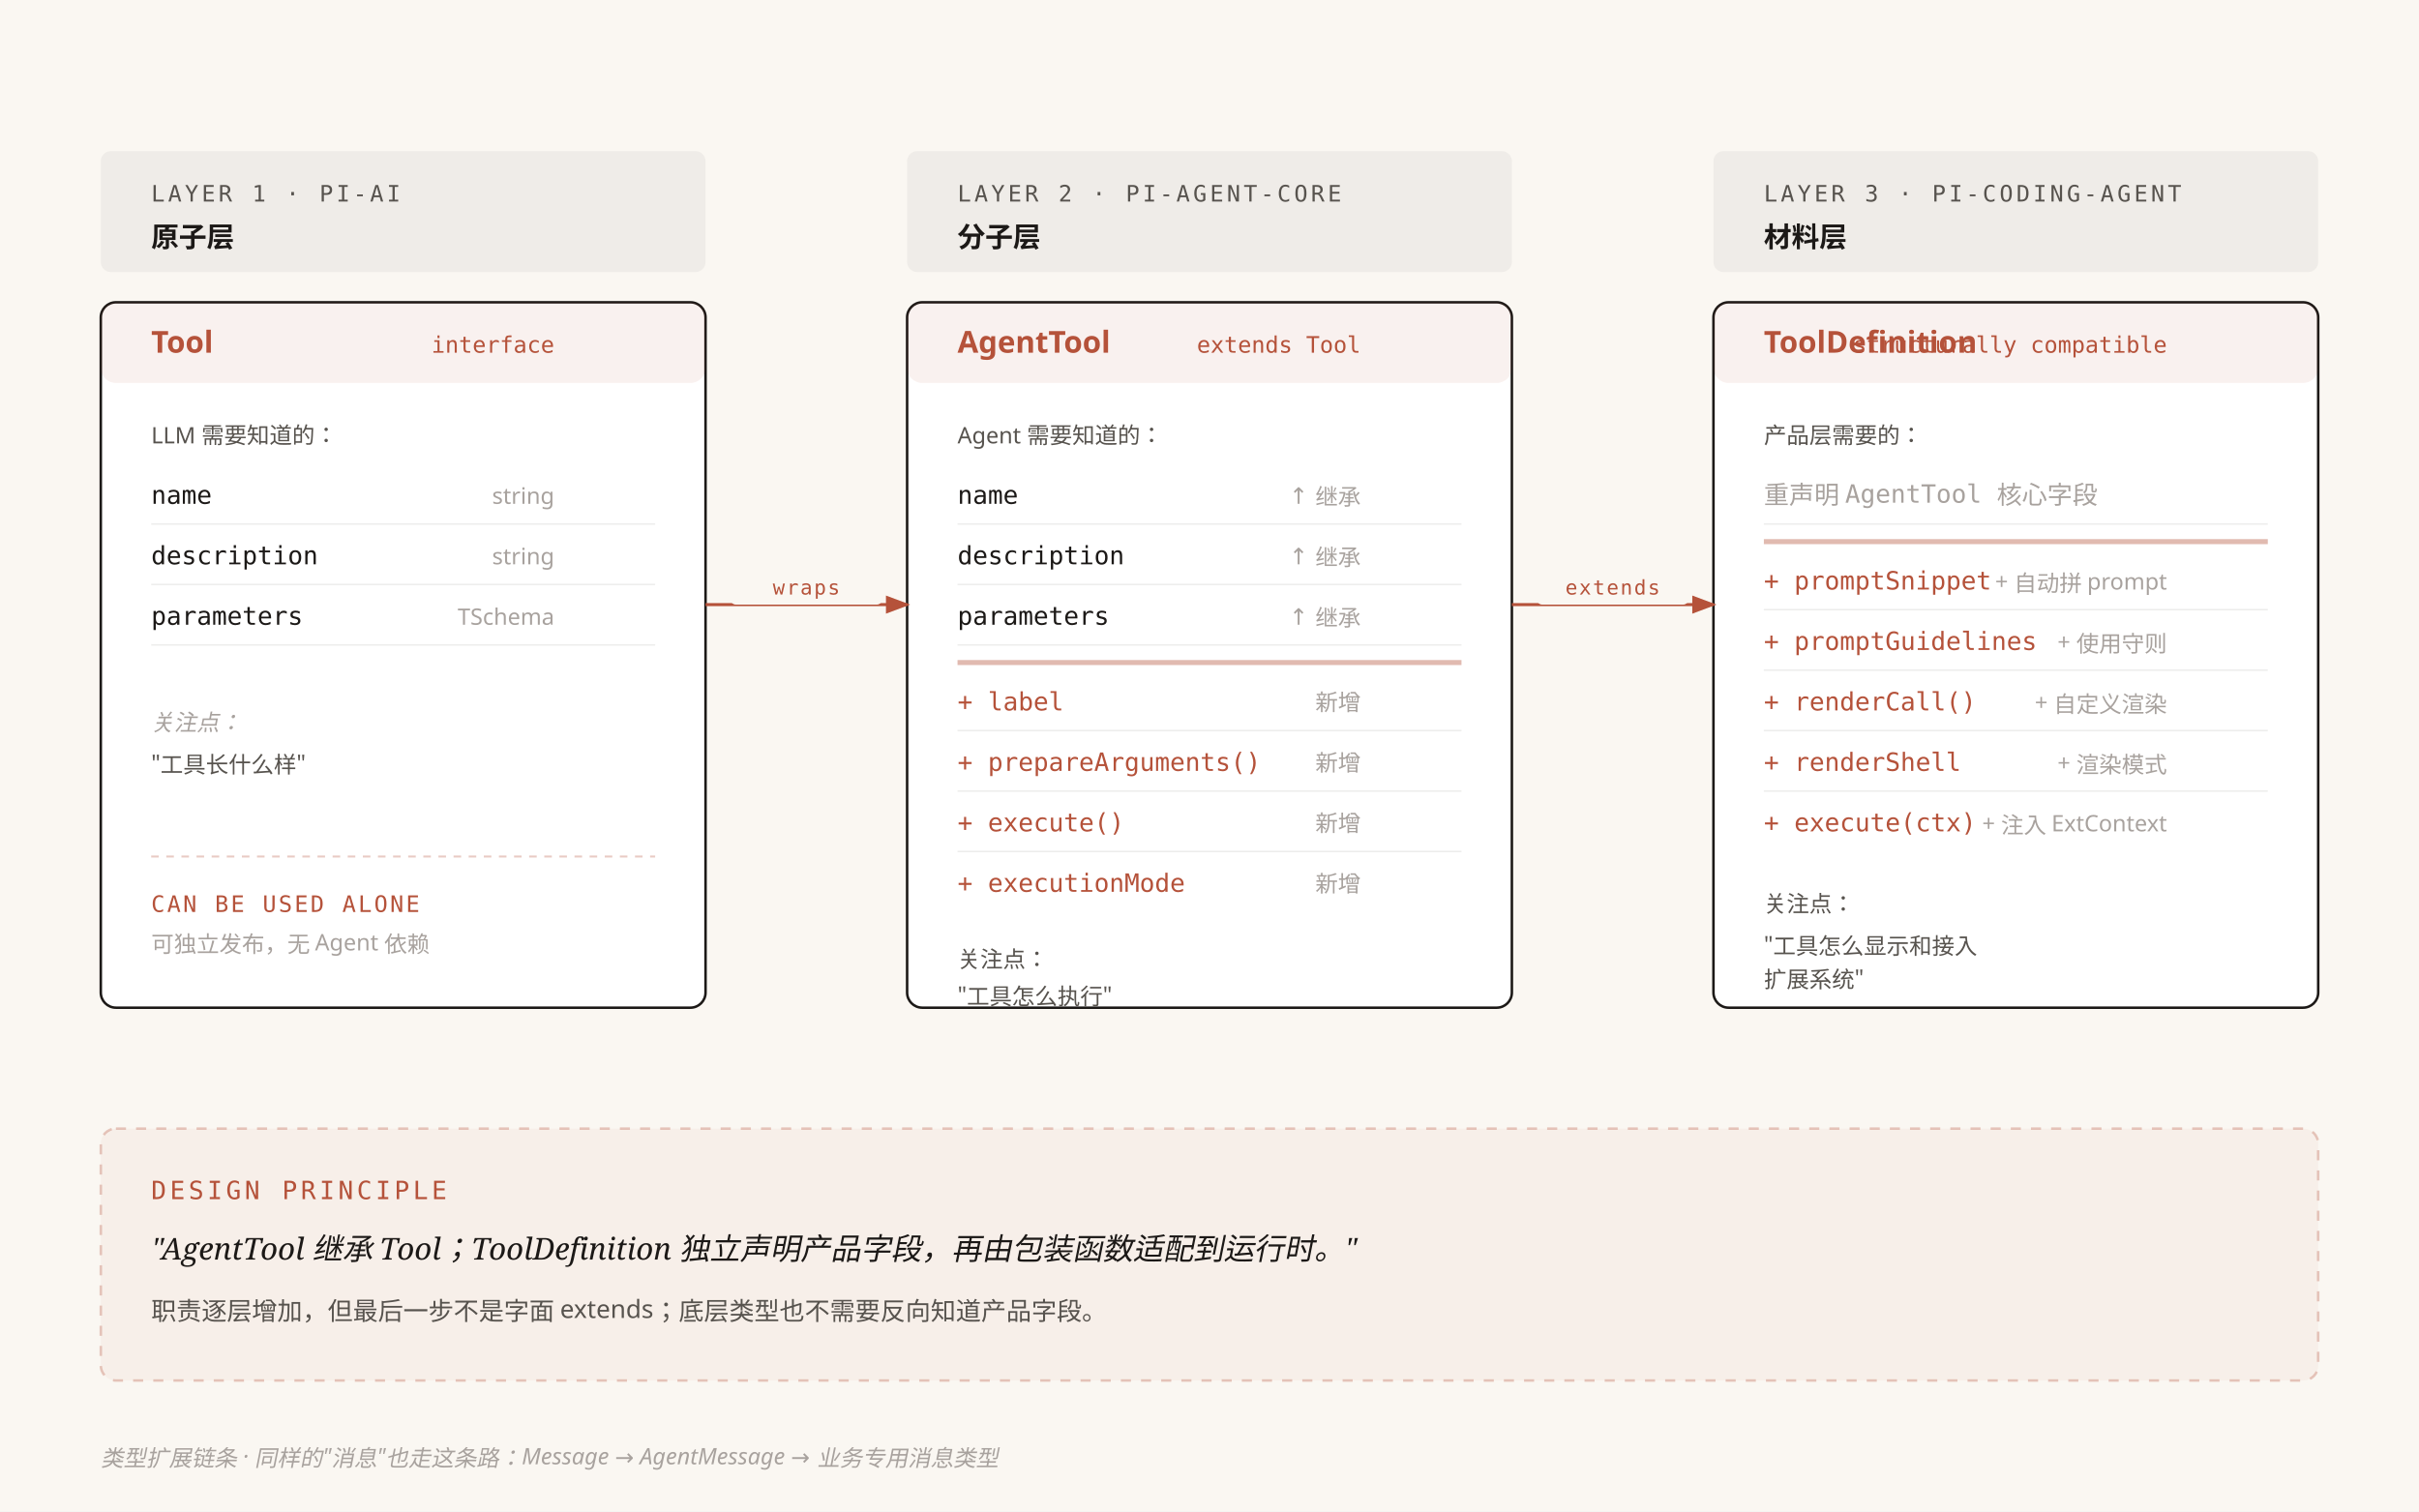
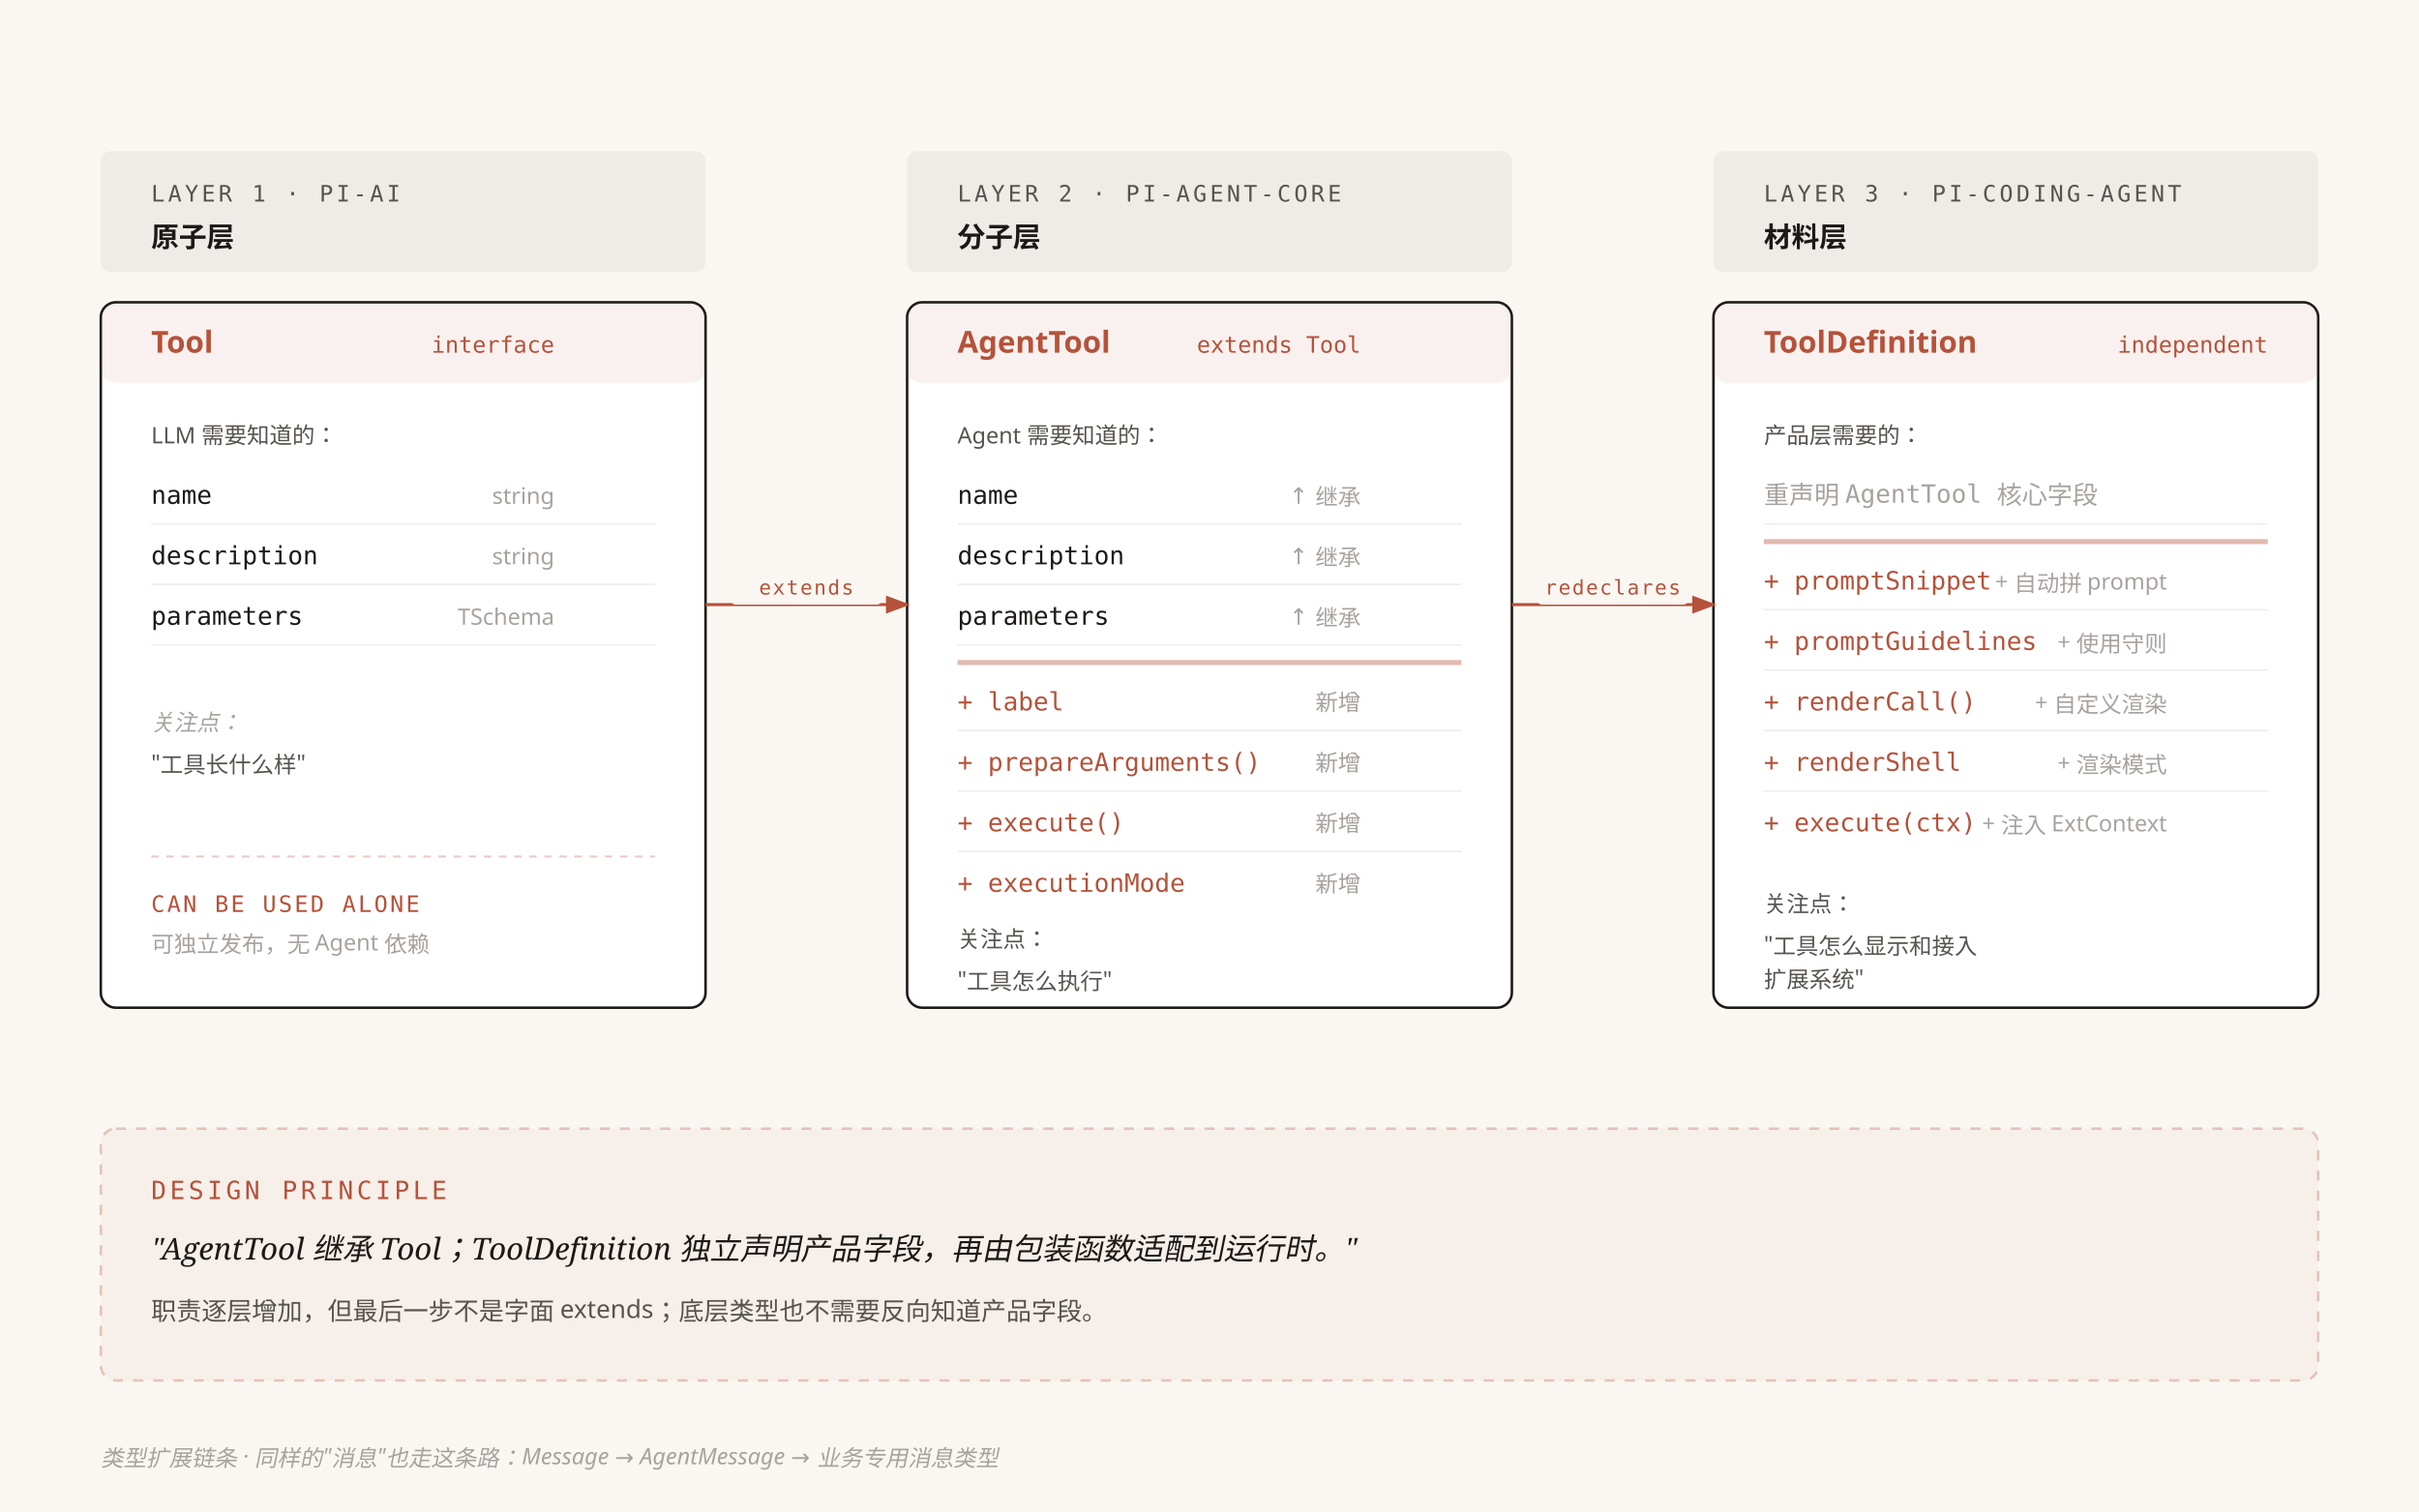
<svg xmlns="http://www.w3.org/2000/svg" viewBox="0 0 960 600">
  <defs>
    <marker id="arrow" markerWidth="8" markerHeight="6" refX="7" refY="3" orient="auto">
      <polygon points="0 0, 8 3, 0 6" fill="#57534e" />
    </marker>
    <marker id="arrow-accent" markerWidth="8" markerHeight="6" refX="7" refY="3" orient="auto">
      <polygon points="0 0, 8 3, 0 6" fill="#b5523a" />
    </marker>
  </defs>
  <rect width="960" height="600" fill="#faf7f2" />
  <g>
    <rect x="40" y="60" width="240" height="48" rx="4" fill="rgba(28,25,23,0.05)" />
    <text x="60" y="80" fill="#57534e" font-size="9" font-family="'Geist Mono', monospace" letter-spacing="0.14em">LAYER 1 · PI-AI</text>
    <text x="60" y="98" fill="#1c1917" font-size="11" font-weight="600" font-family="'Geist', sans-serif">原子层</text>
    <rect x="40" y="120" width="240" height="280" rx="6" fill="#ffffff" stroke="#1c1917" stroke-width="1" />
    <rect x="40" y="120" width="240" height="32" rx="6" fill="rgba(181,82,58,0.08)" />
    <text x="60" y="140" fill="#b5523a" font-size="12" font-weight="600" font-family="'Geist', sans-serif">Tool</text>
    <text x="220" y="140" fill="#b5523a" font-size="9" font-family="'Geist Mono', monospace" text-anchor="end">interface</text>
    <text x="60" y="176" fill="#57534e" font-size="9" font-family="'Geist', sans-serif">LLM 需要知道的：</text>
    <text x="60" y="200" fill="#1c1917" font-size="10" font-family="'Geist Mono', monospace">name</text>
    <text x="220" y="200" fill="#a8a29e" font-size="9" font-family="'Geist', sans-serif" text-anchor="end">string</text>
    <line x1="60" y1="208" x2="260" y2="208" stroke="rgba(28,25,23,0.08)" stroke-width="0.6" />
    <text x="60" y="224" fill="#1c1917" font-size="10" font-family="'Geist Mono', monospace">description</text>
    <text x="220" y="224" fill="#a8a29e" font-size="9" font-family="'Geist', sans-serif" text-anchor="end">string</text>
    <line x1="60" y1="232" x2="260" y2="232" stroke="rgba(28,25,23,0.08)" stroke-width="0.6" />
    <text x="60" y="248" fill="#1c1917" font-size="10" font-family="'Geist Mono', monospace">parameters</text>
    <text x="220" y="248" fill="#a8a29e" font-size="9" font-family="'Geist', sans-serif" text-anchor="end">TSchema</text>
    <line x1="60" y1="256" x2="260" y2="256" stroke="rgba(28,25,23,0.08)" stroke-width="0.6" />
    <text x="60" y="290" fill="#a8a29e" font-size="9" font-family="'Geist', sans-serif" font-style="italic">关注点：</text>
    <text x="60" y="306" fill="#57534e" font-size="9" font-family="'Geist', sans-serif">"工具长什么样"</text>
    <line x1="60" y1="340" x2="260" y2="340" stroke="rgba(181,82,58,0.30)" stroke-width="0.8" stroke-dasharray="3,3" />
    <text x="60" y="362" fill="#b5523a" font-size="9" font-family="'Geist Mono', monospace" letter-spacing="0.10em">CAN BE USED ALONE</text>
    <text x="60" y="378" fill="#a8a29e" font-size="9" font-family="'Geist', sans-serif">可独立发布，无 Agent 依赖</text>
  </g>
  <g>
    <rect x="360" y="60" width="240" height="48" rx="4" fill="rgba(28,25,23,0.05)" />
    <text x="380" y="80" fill="#57534e" font-size="9" font-family="'Geist Mono', monospace" letter-spacing="0.14em">LAYER 2 · PI-AGENT-CORE</text>
    <text x="380" y="98" fill="#1c1917" font-size="11" font-weight="600" font-family="'Geist', sans-serif">分子层</text>
    <rect x="360" y="120" width="240" height="280" rx="6" fill="#ffffff" stroke="#1c1917" stroke-width="1" />
    <rect x="360" y="120" width="240" height="32" rx="6" fill="rgba(181,82,58,0.08)" />
    <text x="380" y="140" fill="#b5523a" font-size="12" font-weight="600" font-family="'Geist', sans-serif">AgentTool</text>
    <text x="540" y="140" fill="#b5523a" font-size="9" font-family="'Geist Mono', monospace" text-anchor="end">extends Tool</text>
    <text x="380" y="176" fill="#57534e" font-size="9" font-family="'Geist', sans-serif">Agent 需要知道的：</text>
    <text x="380" y="200" fill="#1c1917" font-size="10" font-family="'Geist Mono', monospace">name</text>
    <text x="540" y="200" fill="#a8a29e" font-size="9" font-family="'Geist', sans-serif" text-anchor="end">↑ 继承</text>
    <line x1="380" y1="208" x2="580" y2="208" stroke="rgba(28,25,23,0.08)" stroke-width="0.6" />
    <text x="380" y="224" fill="#1c1917" font-size="10" font-family="'Geist Mono', monospace">description</text>
    <text x="540" y="224" fill="#a8a29e" font-size="9" font-family="'Geist', sans-serif" text-anchor="end">↑ 继承</text>
    <line x1="380" y1="232" x2="580" y2="232" stroke="rgba(28,25,23,0.08)" stroke-width="0.6" />
    <text x="380" y="248" fill="#1c1917" font-size="10" font-family="'Geist Mono', monospace">parameters</text>
    <text x="540" y="248" fill="#a8a29e" font-size="9" font-family="'Geist', sans-serif" text-anchor="end">↑ 继承</text>
    <line x1="380" y1="256" x2="580" y2="256" stroke="rgba(28,25,23,0.08)" stroke-width="0.6" />
    <rect x="380" y="262" width="200" height="2" fill="#b5523a" opacity="0.4" />
    <text x="380" y="282" fill="#b5523a" font-size="10" font-family="'Geist Mono', monospace">+ label</text>
    <text x="540" y="282" fill="#a8a29e" font-size="9" font-family="'Geist', sans-serif" text-anchor="end">新增</text>
    <line x1="380" y1="290" x2="580" y2="290" stroke="rgba(28,25,23,0.08)" stroke-width="0.6" />
    <text x="380" y="306" fill="#b5523a" font-size="10" font-family="'Geist Mono', monospace">+ prepareArguments()</text>
    <text x="540" y="306" fill="#a8a29e" font-size="9" font-family="'Geist', sans-serif" text-anchor="end">新增</text>
    <line x1="380" y1="314" x2="580" y2="314" stroke="rgba(28,25,23,0.08)" stroke-width="0.6" />
    <text x="380" y="330" fill="#b5523a" font-size="10" font-family="'Geist Mono', monospace">+ execute()</text>
    <text x="540" y="330" fill="#a8a29e" font-size="9" font-family="'Geist', sans-serif" text-anchor="end">新增</text>
    <line x1="380" y1="338" x2="580" y2="338" stroke="rgba(28,25,23,0.08)" stroke-width="0.6" />
    <text x="380" y="354" fill="#b5523a" font-size="10" font-family="'Geist Mono', monospace">+ executionMode</text>
    <text x="540" y="354" fill="#a8a29e" font-size="9" font-family="'Geist', sans-serif" text-anchor="end">新增</text>
-     <text x="380" y="384" fill="#57534e" font-size="9" font-family="'Geist', sans-serif">关注点：</text>
-     <text x="380" y="398" fill="#57534e" font-size="9" font-family="'Geist', sans-serif">"工具怎么执行"</text>
+     <text x="380" y="376" fill="#57534e" font-size="9" font-family="'Geist', sans-serif">关注点：</text>
+     <text x="380" y="392" fill="#57534e" font-size="9" font-family="'Geist', sans-serif">"工具怎么执行"</text>
  </g>
  <g>
    <rect x="680" y="60" width="240" height="48" rx="4" fill="rgba(28,25,23,0.05)" />
    <text x="700" y="80" fill="#57534e" font-size="9" font-family="'Geist Mono', monospace" letter-spacing="0.14em">LAYER 3 · PI-CODING-AGENT</text>
    <text x="700" y="98" fill="#1c1917" font-size="11" font-weight="600" font-family="'Geist', sans-serif">材料层</text>
    <rect x="680" y="120" width="240" height="280" rx="6" fill="#ffffff" stroke="#1c1917" stroke-width="1" />
    <rect x="680" y="120" width="240" height="32" rx="6" fill="rgba(181,82,58,0.08)" />
    <text x="700" y="140" fill="#b5523a" font-size="12" font-weight="600" font-family="'Geist', sans-serif">ToolDefinition</text>
-     <text x="860" y="140" fill="#b5523a" font-size="9" font-family="'Geist Mono', monospace" text-anchor="end">structurally compatible</text>
+     <text x="900" y="140" fill="#b5523a" font-size="9" font-family="'Geist Mono', monospace" text-anchor="end">independent</text>
    <text x="700" y="176" fill="#57534e" font-size="9" font-family="'Geist', sans-serif">产品层需要的：</text>
    <text x="700" y="200" fill="#a8a29e" font-size="10" font-family="'Geist Mono', monospace">重声明 AgentTool 核心字段</text>
    <line x1="700" y1="208" x2="900" y2="208" stroke="rgba(28,25,23,0.08)" stroke-width="0.6" />
    <rect x="700" y="214" width="200" height="2" fill="#b5523a" opacity="0.4" />
    <text x="700" y="234" fill="#b5523a" font-size="10" font-family="'Geist Mono', monospace">+ promptSnippet</text>
    <text x="860" y="234" fill="#a8a29e" font-size="9" font-family="'Geist', sans-serif" text-anchor="end">+ 自动拼 prompt</text>
    <line x1="700" y1="242" x2="900" y2="242" stroke="rgba(28,25,23,0.08)" stroke-width="0.6" />
    <text x="700" y="258" fill="#b5523a" font-size="10" font-family="'Geist Mono', monospace">+ promptGuidelines</text>
    <text x="860" y="258" fill="#a8a29e" font-size="9" font-family="'Geist', sans-serif" text-anchor="end">+ 使用守则</text>
    <line x1="700" y1="266" x2="900" y2="266" stroke="rgba(28,25,23,0.08)" stroke-width="0.6" />
    <text x="700" y="282" fill="#b5523a" font-size="10" font-family="'Geist Mono', monospace">+ renderCall()</text>
    <text x="860" y="282" fill="#a8a29e" font-size="9" font-family="'Geist', sans-serif" text-anchor="end">+ 自定义渲染</text>
    <line x1="700" y1="290" x2="900" y2="290" stroke="rgba(28,25,23,0.08)" stroke-width="0.6" />
    <text x="700" y="306" fill="#b5523a" font-size="10" font-family="'Geist Mono', monospace">+ renderShell</text>
    <text x="860" y="306" fill="#a8a29e" font-size="9" font-family="'Geist', sans-serif" text-anchor="end">+ 渲染模式</text>
    <line x1="700" y1="314" x2="900" y2="314" stroke="rgba(28,25,23,0.08)" stroke-width="0.6" />
    <text x="700" y="330" fill="#b5523a" font-size="10" font-family="'Geist Mono', monospace">+ execute(ctx)</text>
    <text x="860" y="330" fill="#a8a29e" font-size="9" font-family="'Geist', sans-serif" text-anchor="end">+ 注入 ExtContext</text>
    <text x="700" y="362" fill="#57534e" font-size="9" font-family="'Geist', sans-serif">关注点：</text>
    <text x="700" y="378" fill="#57534e" font-size="9" font-family="'Geist', sans-serif">"工具怎么显示和接入</text>
    <text x="700" y="392" fill="#57534e" font-size="9" font-family="'Geist', sans-serif">扩展系统"</text>
  </g>
  <path d="M 280 240 L 360 240" stroke="#b5523a" stroke-width="1.2" fill="none" marker-end="url(#arrow-accent)" />
  <rect x="290" y="226" width="60" height="14" rx="2" fill="#faf7f2" />
-   <text x="320" y="236" fill="#b5523a" font-size="8" font-family="'Geist Mono', monospace" text-anchor="middle" letter-spacing="0.08em">wraps</text>
+   <text x="320" y="236" fill="#b5523a" font-size="8" font-family="'Geist Mono', monospace" text-anchor="middle" letter-spacing="0.08em">extends</text>
  <path d="M 600 240 L 680 240" stroke="#b5523a" stroke-width="1.2" fill="none" marker-end="url(#arrow-accent)" />
  <rect x="610" y="226" width="60" height="14" rx="2" fill="#faf7f2" />
-   <text x="640" y="236" fill="#b5523a" font-size="8" font-family="'Geist Mono', monospace" text-anchor="middle" letter-spacing="0.08em">extends</text>
+   <text x="640" y="236" fill="#b5523a" font-size="8" font-family="'Geist Mono', monospace" text-anchor="middle" letter-spacing="0.08em">redeclares</text>
  <rect x="40" y="448" width="880" height="100" rx="6" fill="rgba(181,82,58,0.05)" stroke="rgba(181,82,58,0.30)" stroke-width="1" stroke-dasharray="4,4" />
  <text x="60" y="476" fill="#b5523a" font-size="10" font-family="'Geist Mono', monospace" letter-spacing="0.14em">DESIGN PRINCIPLE</text>
  <text x="60" y="500" fill="#1c1917" font-size="12" font-family="'Instrument Serif', 'Source Han Serif SC', serif" font-style="italic">
      "AgentTool 继承 Tool；ToolDefinition 独立声明产品字段，再由包装函数适配到运行时。"
    </text>
  <text x="60" y="524" fill="#57534e" font-size="10" font-family="'Geist', sans-serif">
      职责逐层增加，但最后一步不是字面 extends；底层类型也不需要反向知道产品字段。
    </text>
  <text x="40" y="582" fill="#a8a29e" font-size="9" font-family="'Geist', sans-serif" font-style="italic">
      类型扩展链条 · 同样的"消息"也走这条路：Message → AgentMessage → 业务专用消息类型
    </text>
</svg>
